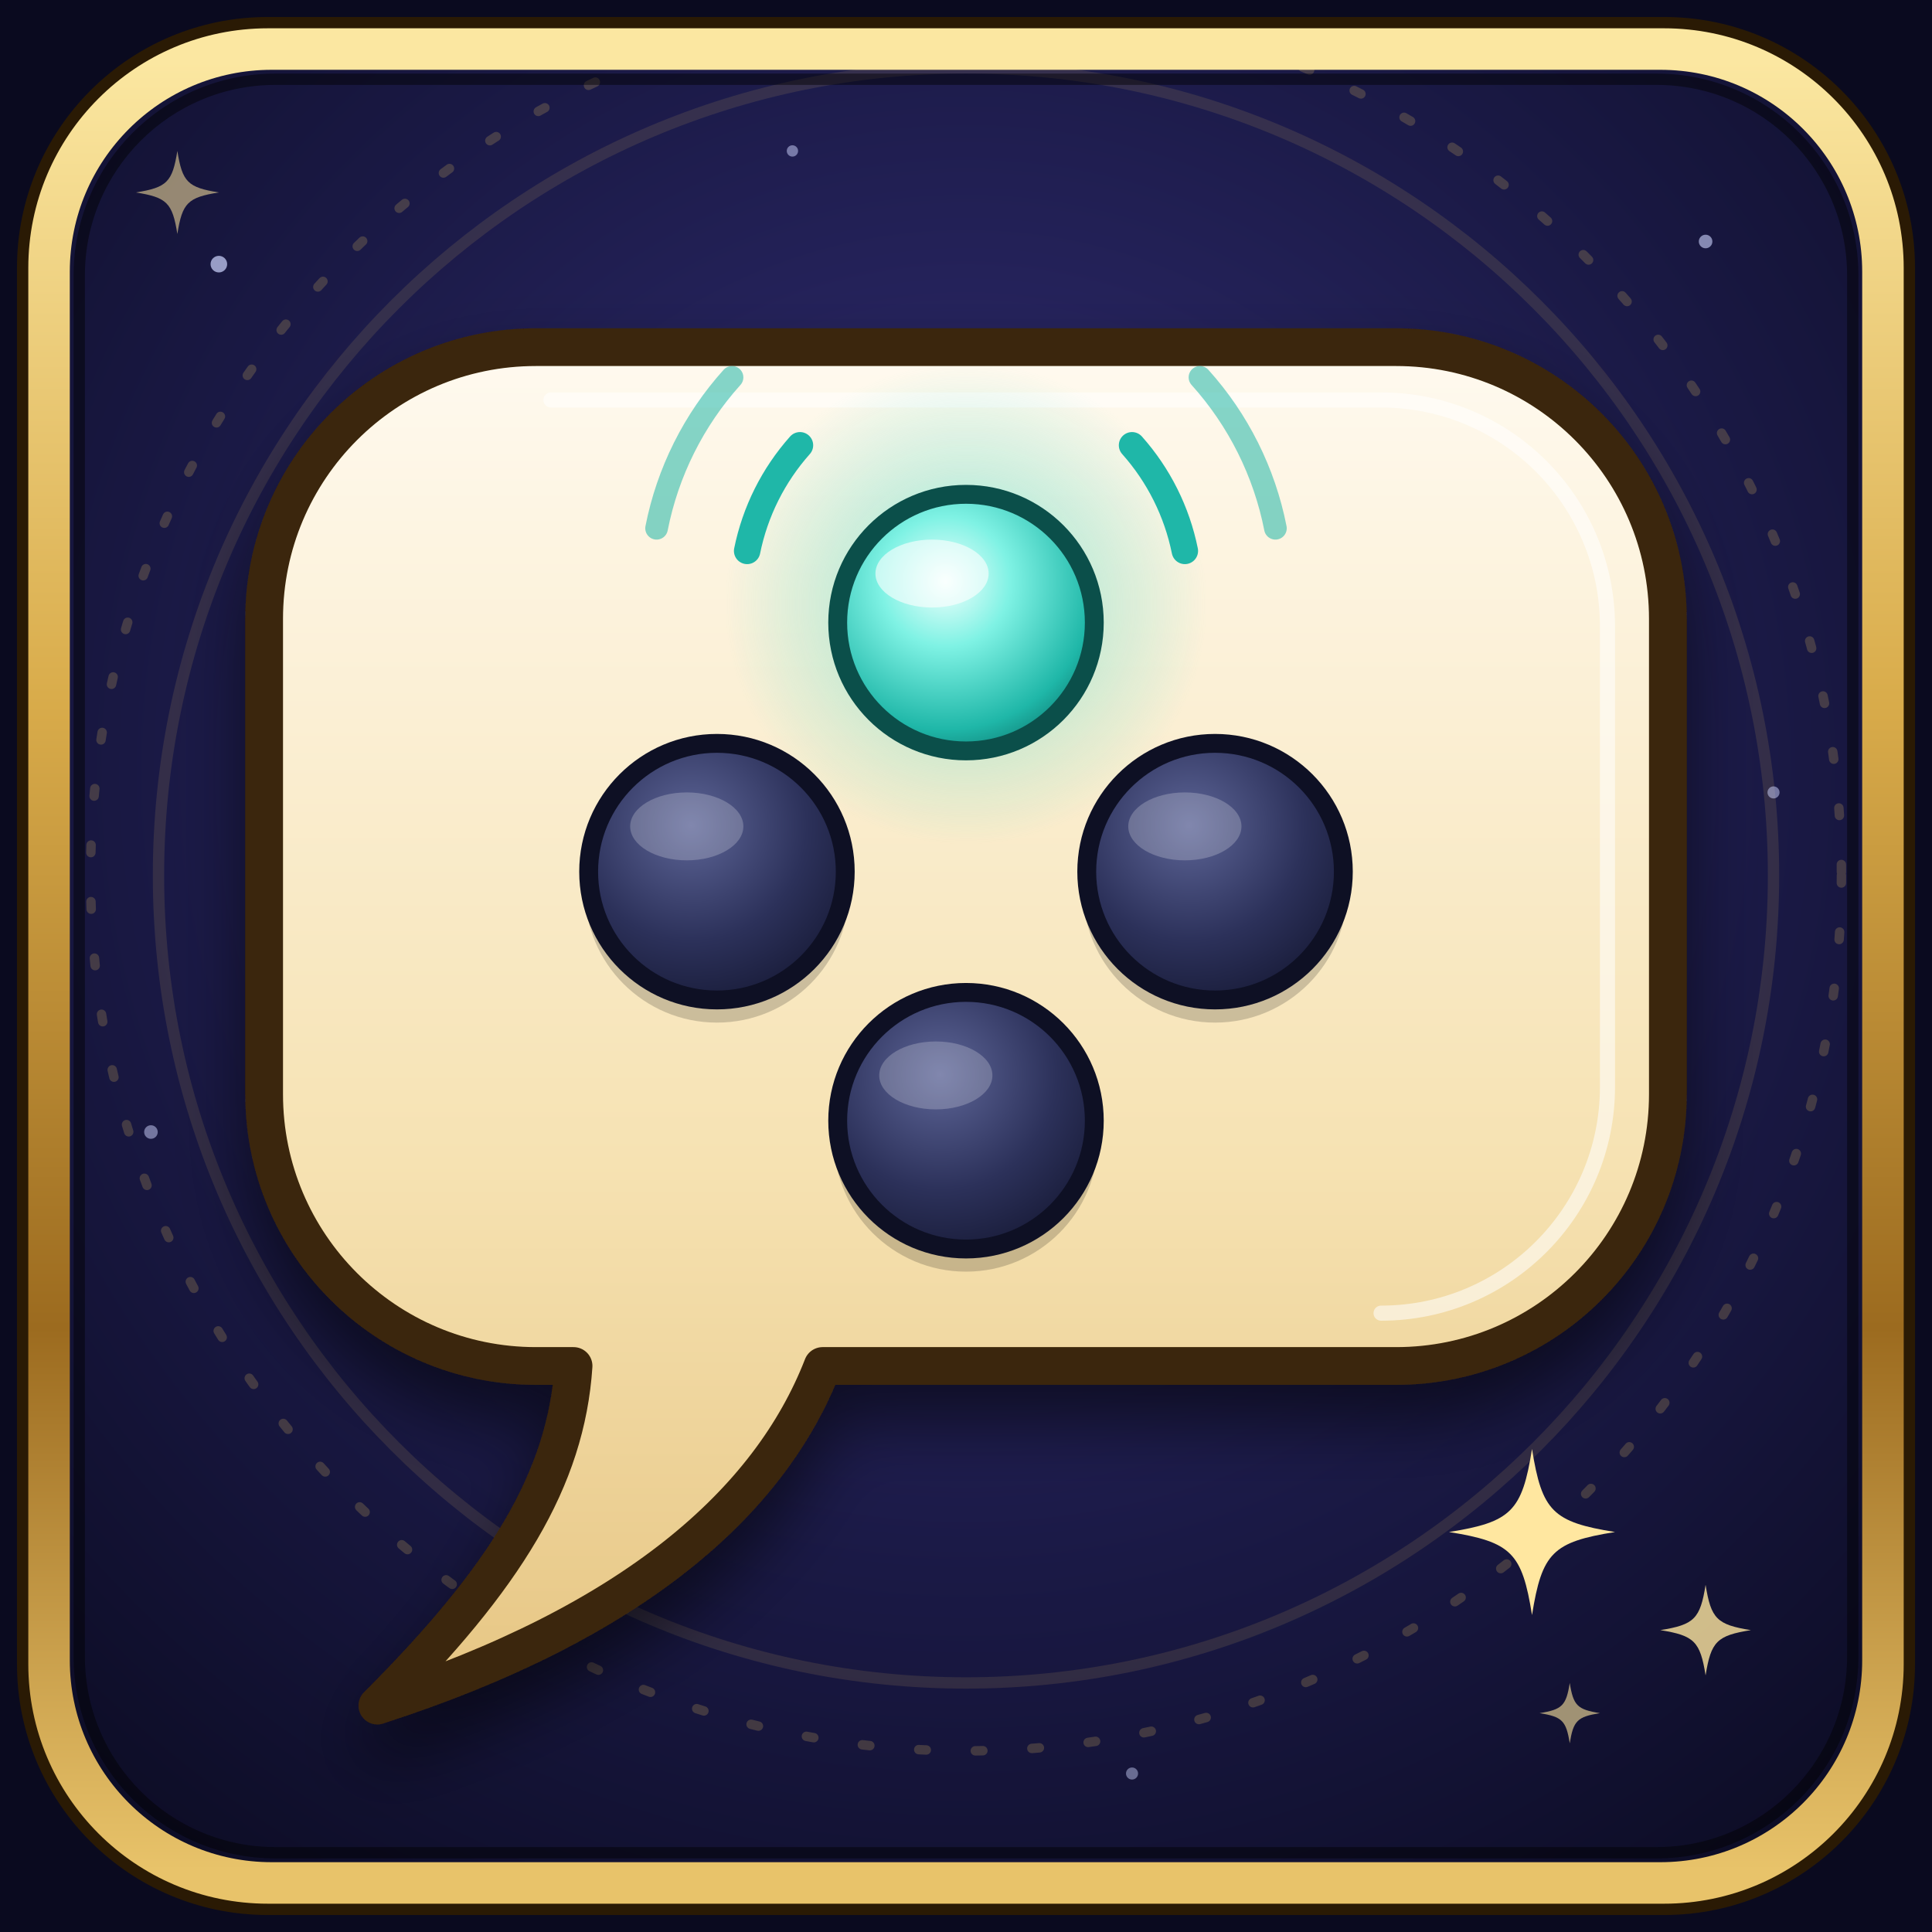
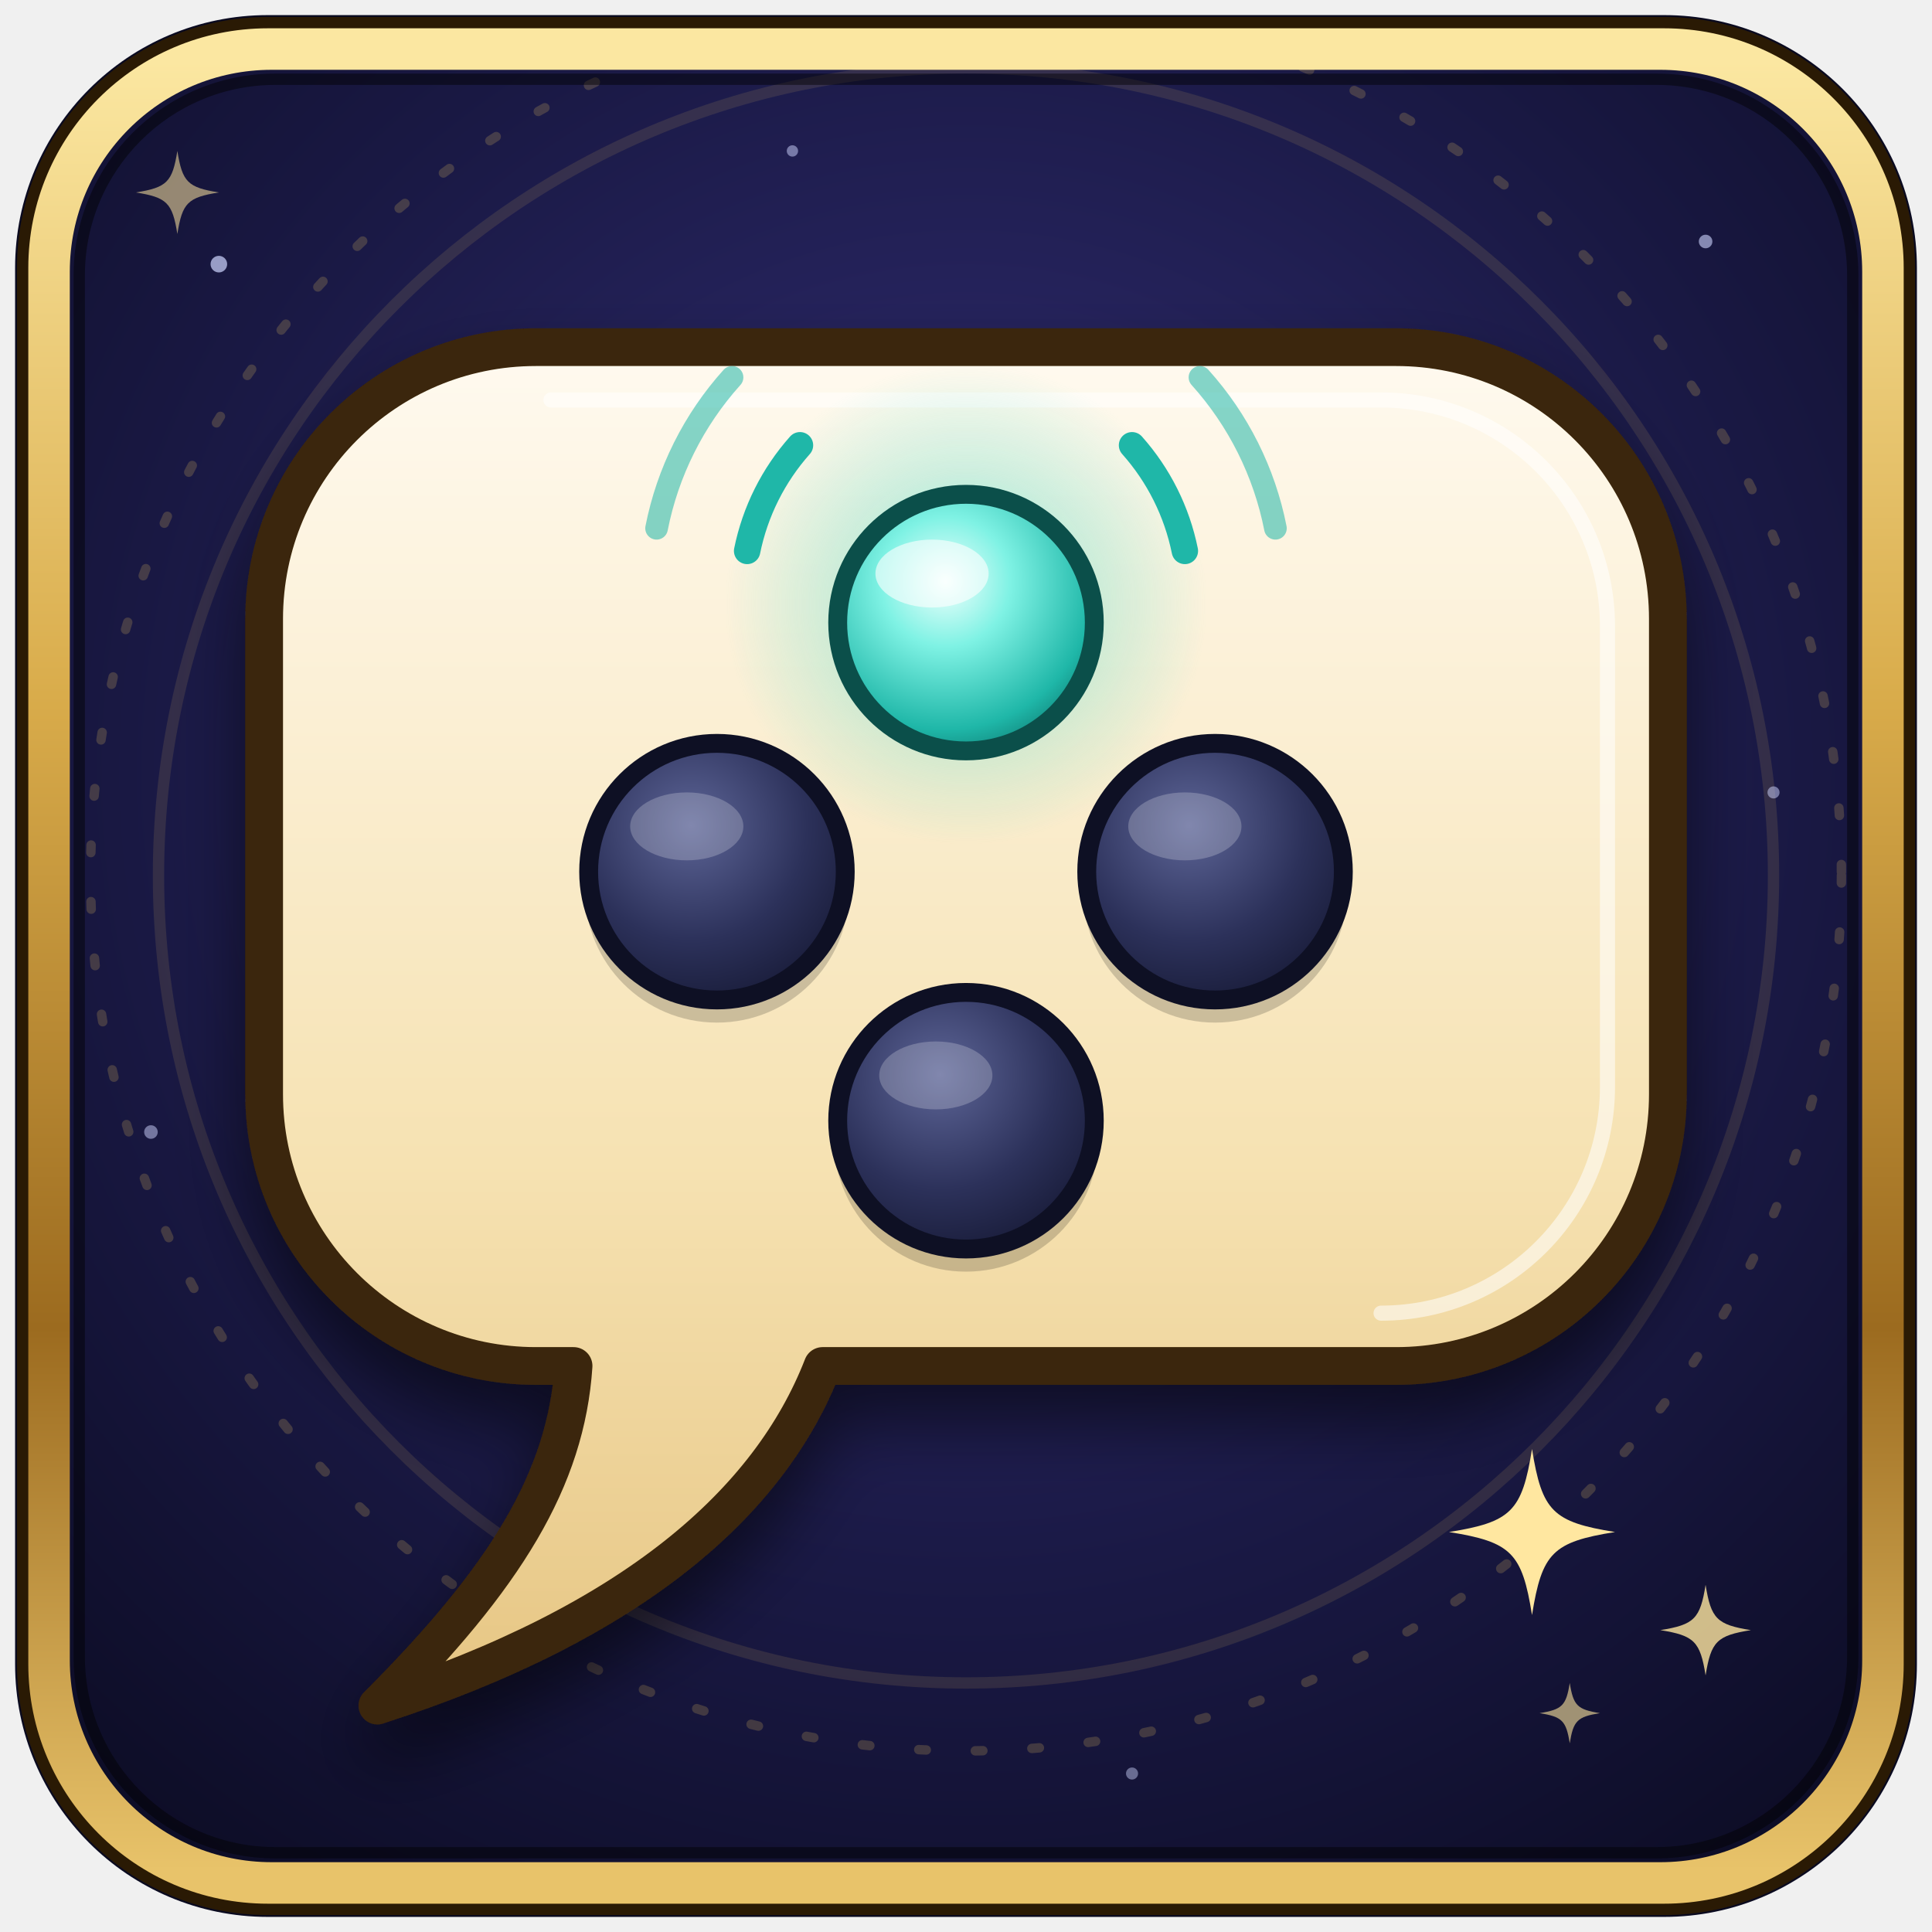
<svg xmlns="http://www.w3.org/2000/svg" viewBox="0 0 512 512" width="512" height="512">
  <defs>
    <radialGradient id="bg" cx="50%" cy="40%" r="75%">
      <stop offset="0" stop-color="#34307a" />
      <stop offset="0.55" stop-color="#1a1945" />
      <stop offset="1" stop-color="#0a0a1f" />
    </radialGradient>
    <linearGradient id="gold" x1="0" y1="0" x2="0" y2="1">
      <stop offset="0" stop-color="#fbe7a1" />
      <stop offset="0.35" stop-color="#d9ac4b" />
      <stop offset="0.7" stop-color="#9c6b1f" />
      <stop offset="1" stop-color="#e8c36a" />
    </linearGradient>
    <linearGradient id="parch" x1="0" y1="0" x2="0" y2="1">
      <stop offset="0" stop-color="#fffaf0" />
      <stop offset="0.6" stop-color="#f6e2b2" />
      <stop offset="1" stop-color="#e6c582" />
    </linearGradient>
    <radialGradient id="btn" cx="40%" cy="32%" r="75%">
      <stop offset="0" stop-color="#5d6597" />
      <stop offset="0.6" stop-color="#2c315a" />
      <stop offset="1" stop-color="#171a36" />
    </radialGradient>
    <radialGradient id="lit" cx="42%" cy="34%" r="72%">
      <stop offset="0" stop-color="#f2fffd" />
      <stop offset="0.35" stop-color="#7ff2e4" />
      <stop offset="0.8" stop-color="#1fb7a8" />
      <stop offset="1" stop-color="#0f7e75" />
    </radialGradient>
    <radialGradient id="glow" cx="50%" cy="50%" r="50%">
      <stop offset="0" stop-color="#6ff5e6" stop-opacity="0.75" />
      <stop offset="0.55" stop-color="#3fd9c9" stop-opacity="0.25" />
      <stop offset="1" stop-color="#3fd9c9" stop-opacity="0" />
    </radialGradient>
    <filter id="shadow" x="-20%" y="-20%" width="140%" height="150%">
      <feGaussianBlur in="SourceAlpha" stdDeviation="9" />
      <feOffset dy="10" result="b" />
      <feComponentTransfer>
        <feFuncA type="linear" slope="0.55" />
      </feComponentTransfer>
      <feMerge>
        <feMergeNode />
        <feMergeNode in="SourceGraphic" />
      </feMerge>
    </filter>
    <clipPath id="frameClip">
      <rect x="12" y="12" width="488" height="488" rx="60" />
    </clipPath>
    <symbol id="spark" viewBox="-10 -10 20 20">
      <path d="M0 -10 C1.2 -2.5 2.5 -1.2 10 0 C2.5 1.2 1.2 2.5 0 10 C-1.2 2.5 -2.5 1.2 -10 0 C-2.5 -1.2 -1.2 -2.5 0 -10Z" fill="#ffe7a0" />
    </symbol>
  </defs>
-   <rect width="512" height="512" fill="#0a0a1f" />
+   <rect x="4" y="4" width="504" height="504" rx="67" fill="#0a0a1f" />
  <g clip-path="url(#frameClip)">
    <rect width="512" height="512" fill="url(#bg)" />
    <circle cx="256" cy="232" r="214" fill="none" stroke="#e2bb5e" stroke-opacity="0.13" stroke-width="3" />
    <circle cx="256" cy="232" r="232" fill="none" stroke="#e2bb5e" stroke-opacity="0.22" stroke-width="2.5" stroke-dasharray="2 13" stroke-linecap="round" />
    <g fill="#cfd6ff">
      <circle cx="58" cy="70" r="2.2" opacity="0.7" />
      <circle cx="452" cy="64" r="1.8" opacity="0.6" />
      <circle cx="470" cy="210" r="1.6" opacity="0.5" />
      <circle cx="40" cy="300" r="1.8" opacity="0.5" />
      <circle cx="300" cy="470" r="1.6" opacity="0.45" />
      <circle cx="210" cy="40" r="1.5" opacity="0.5" />
    </g>
  </g>
  <g filter="url(#shadow)">
    <path d="M142 92 H370 A72 72 0 0 1 442 164 V290 A72 72 0 0 1 370 362 H218              C204 398 168 430 100 452 C134 418 150 392 152 362 H142              A72 72 0 0 1 70 290 V164 A72 72 0 0 1 142 92 Z" fill="url(#parch)" stroke="#3b2507" stroke-width="10" stroke-linejoin="round" />
    <path d="M146 106 H366 A60 60 0 0 1 426 166 V288 A60 60 0 0 1 366 348" fill="none" stroke="#ffffff" stroke-opacity="0.55" stroke-width="4" stroke-linecap="round" />
  </g>
  <g>
    <circle cx="256" cy="160" r="64" fill="url(#glow)" />
    <circle cx="190" cy="231" r="35" fill="#000" opacity="0.18" transform="translate(0 5)" />
    <circle cx="190" cy="231" r="34" fill="url(#btn)" stroke="#0e1024" stroke-width="5" />
    <ellipse cx="182" cy="219" rx="15" ry="9" fill="#fff" opacity="0.22" />
    <circle cx="322" cy="231" r="35" fill="#000" opacity="0.18" transform="translate(0 5)" />
    <circle cx="322" cy="231" r="34" fill="url(#btn)" stroke="#0e1024" stroke-width="5" />
    <ellipse cx="314" cy="219" rx="15" ry="9" fill="#fff" opacity="0.22" />
    <circle cx="256" cy="297" r="35" fill="#000" opacity="0.18" transform="translate(0 5)" />
    <circle cx="256" cy="297" r="34" fill="url(#btn)" stroke="#0e1024" stroke-width="5" />
    <ellipse cx="248" cy="285" rx="15" ry="9" fill="#fff" opacity="0.22" />
    <circle cx="256" cy="165" r="34" fill="url(#lit)" stroke="#0b4f4a" stroke-width="5" />
    <ellipse cx="247" cy="152" rx="15" ry="9" fill="#fff" opacity="0.6" />
    <path d="M300 118 A60 60 0 0 1 314 146" fill="none" stroke="#1fb7a8" stroke-width="7" stroke-linecap="round" />
    <path d="M318 100 A84 84 0 0 1 338 140" fill="none" stroke="#1fb7a8" stroke-width="6" stroke-linecap="round" opacity="0.55" />
    <path d="M212 118 A60 60 0 0 0 198 146" fill="none" stroke="#1fb7a8" stroke-width="7" stroke-linecap="round" />
    <path d="M194 100 A84 84 0 0 0 174 140" fill="none" stroke="#1fb7a8" stroke-width="6" stroke-linecap="round" opacity="0.55" />
  </g>
  <use href="#spark" x="384" y="384" width="44" height="44" />
  <use href="#spark" x="440" y="420" width="24" height="24" opacity="0.8" />
  <use href="#spark" x="408" y="446" width="16" height="16" opacity="0.6" />
  <use href="#spark" x="36" y="40" width="22" height="22" opacity="0.55" />
  <rect x="12" y="12" width="488" height="488" rx="60" fill="none" stroke="url(#gold)" stroke-width="13" />
  <rect x="21" y="21" width="470" height="470" rx="52" fill="none" stroke="#000" stroke-opacity="0.45" stroke-width="3" />
  <rect x="6" y="6" width="500" height="500" rx="65" fill="none" stroke="#2a1a04" stroke-width="3" />
</svg>
